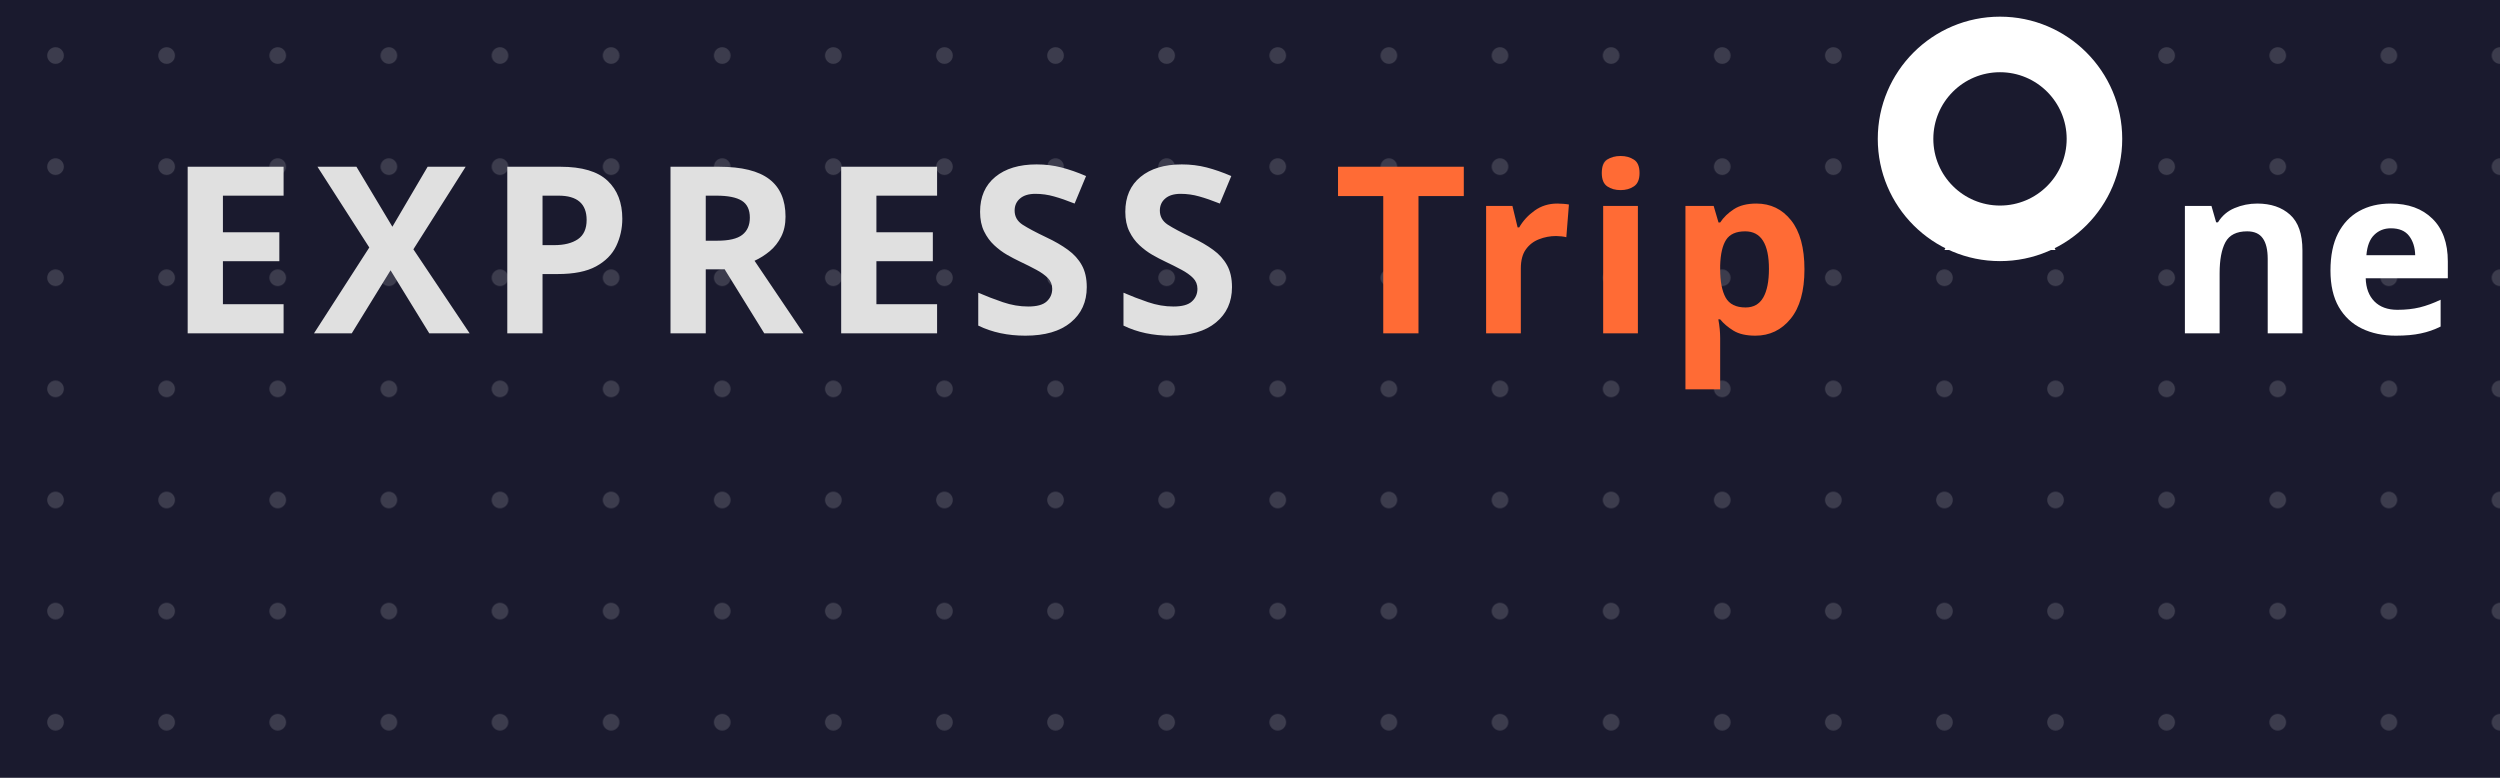
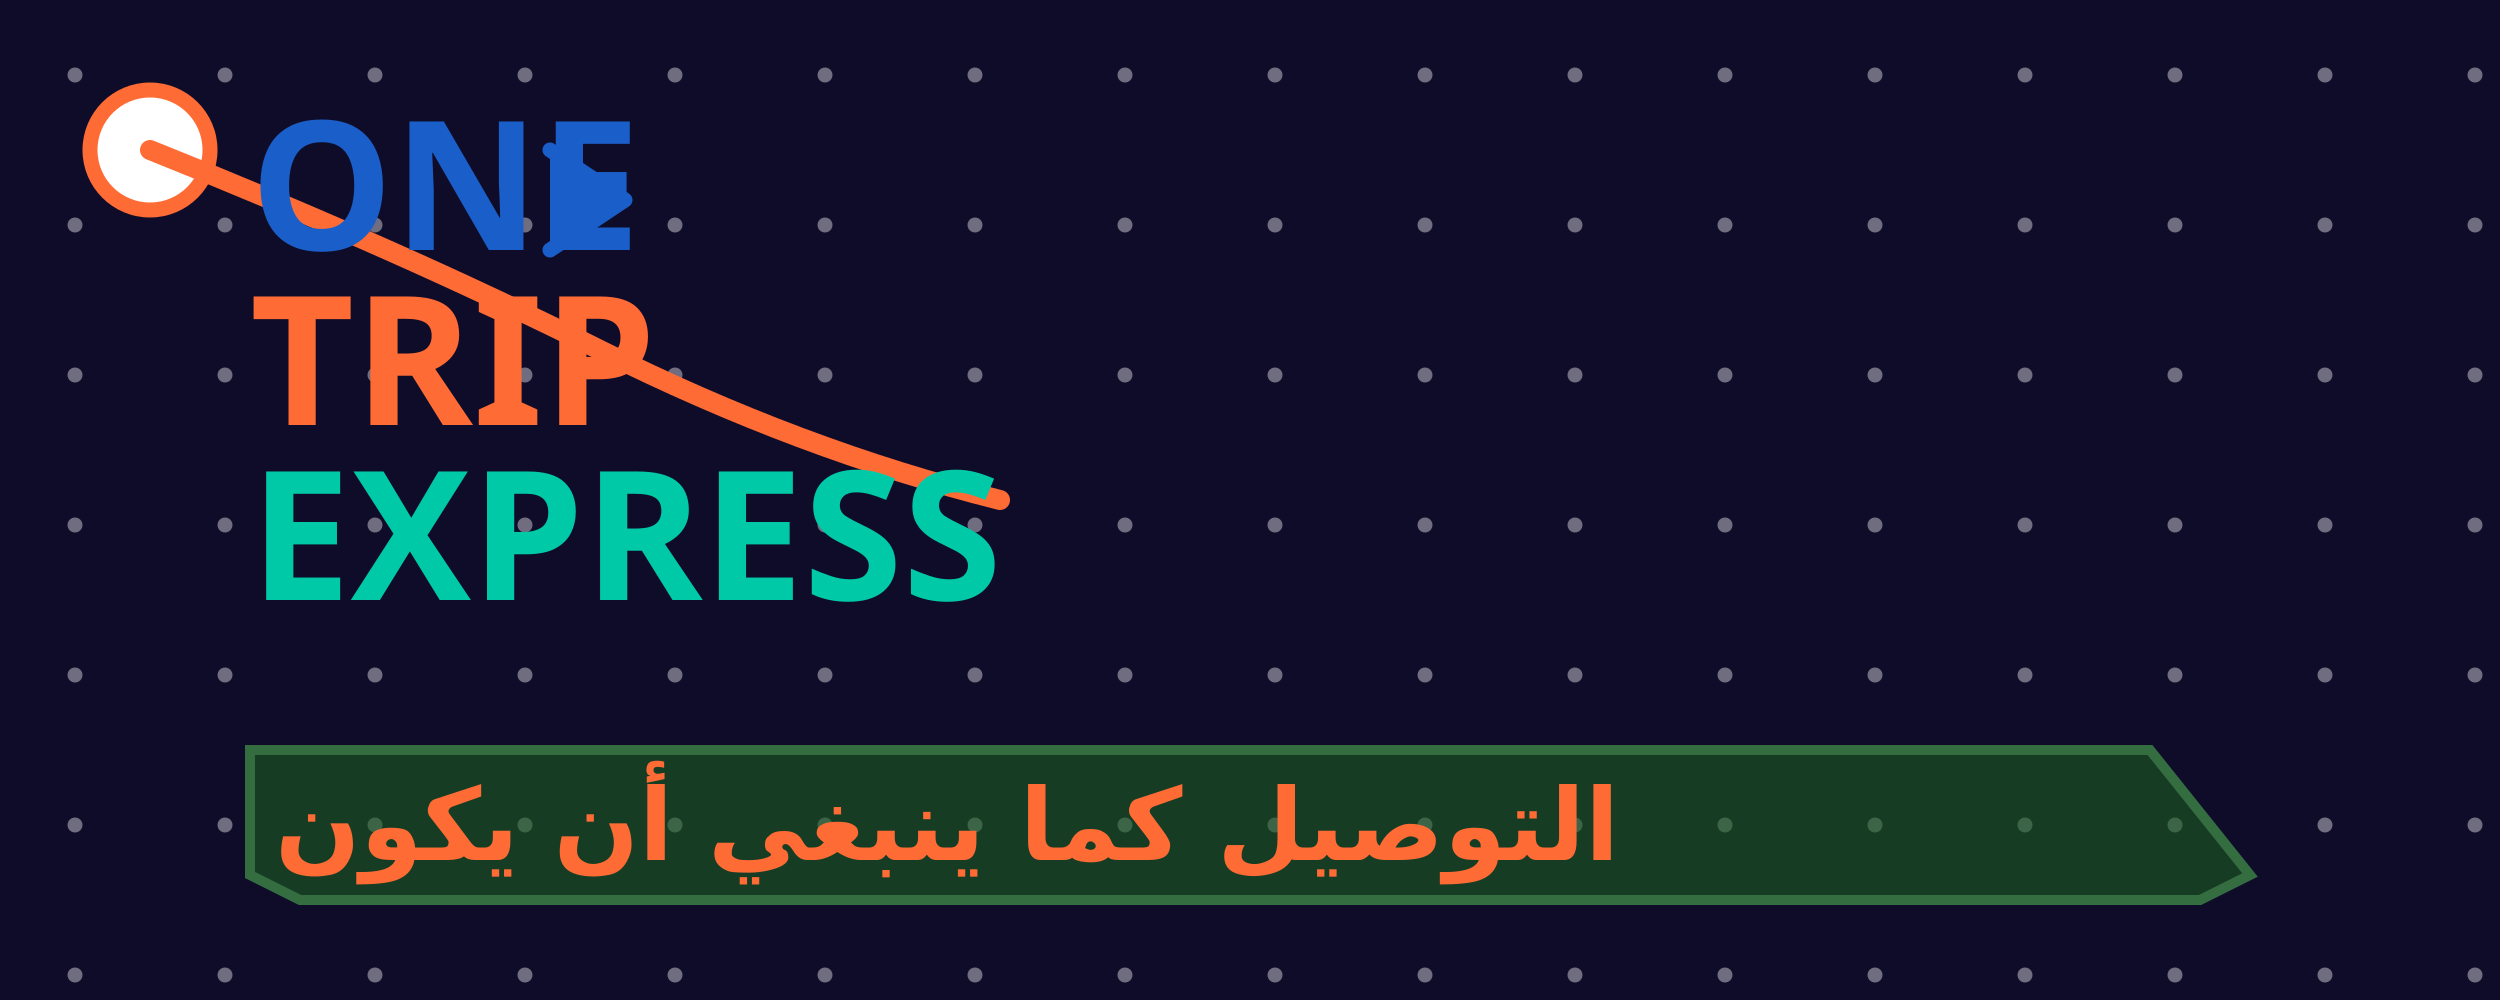
- <svg xmlns="http://www.w3.org/2000/svg" width="450" height="140" viewBox="0 0 450 140">
+ <svg xmlns="http://www.w3.org/2000/svg" width="500" height="200" viewBox="0 0 500 200">
  <defs>
-     <pattern id="dots" x="0" y="0" width="20" height="20" patternUnits="userSpaceOnUse">
-       <circle cx="10" cy="10" r="1.5" fill="rgba(255,255,255,0.15)" />
+     <pattern id="stars" x="0" y="0" width="30" height="30" patternUnits="userSpaceOnUse">
+       <circle cx="15" cy="15" r="1.5" fill="rgba(255,255,255,0.4)" />
    </pattern>
  </defs>
-   <rect width="450" height="140" fill="#1a1a2e" />
-   <rect width="450" height="140" fill="url(#dots)" />
-   <text x="30" y="60" font-family="Arial Black, sans-serif" font-size="42" font-weight="900" fill="#E0E0E0" letter-spacing="3">EXPRESS</text>
-   <text x="240" y="60" font-family="Arial Black, sans-serif" font-size="42" font-weight="900" fill="#FF6B35" letter-spacing="2">Trip</text>
-   <g transform="translate(360, 25)">
-     <path d="M 0 0 L -10 20 L 10 20 Z" fill="#FFFFFF" />
-     <circle cx="0" cy="0" r="22" fill="#FFFFFF" />
-     <circle cx="0" cy="0" r="12" fill="#1a1a2e" />
+   <rect width="500" height="200" fill="#0f0c29" />
+   <rect width="500" height="200" fill="url(#stars)" />
+   <circle cx="30" cy="30" r="12" fill="white" stroke="#FF6B35" stroke-width="3" />
+   <path d="M 30 30 Q 80 50 120 70 Q 160 90 200 100" stroke="#FF6B35" stroke-width="4" fill="none" stroke-linecap="round" />
+   <text x="50" y="50" font-family="Arial Black, sans-serif" font-size="36" font-weight="900" fill="#1a5fc9">ON<tspan fill="#1a5fc9">E</tspan>
+   </text>
+   <path d="M 110 30 L 125 40 L 110 50" fill="#1a5fc9" stroke="#1a5fc9" stroke-width="3" stroke-linecap="round" stroke-linejoin="round" />
+   <text x="50" y="85" font-family="Arial Black, sans-serif" font-size="36" font-weight="900" fill="#FF6B35">TRIP</text>
+   <text x="50" y="120" font-family="Arial Black, sans-serif" font-size="36" font-weight="900" fill="#00C9A7">EXPRESS</text>
+   <g transform="translate(50, 150)">
+     <path d="M 0 0 L 380 0 L 400 25 L 390 30 L 10 30 L 0 25 Z" fill="#1B5E20" opacity="0.6" stroke="#4CAF50" stroke-width="2" />
+     <text x="5" y="22" font-family="Tajawal, Arial, sans-serif" font-size="20" font-weight="700" fill="#FF6B35">التوصيل كما ينبغي أن يكون</text>
  </g>
-   <text x="390" y="60" font-family="Arial Black, sans-serif" font-size="42" font-weight="900" fill="#FFFFFF">ne</text>
</svg>
